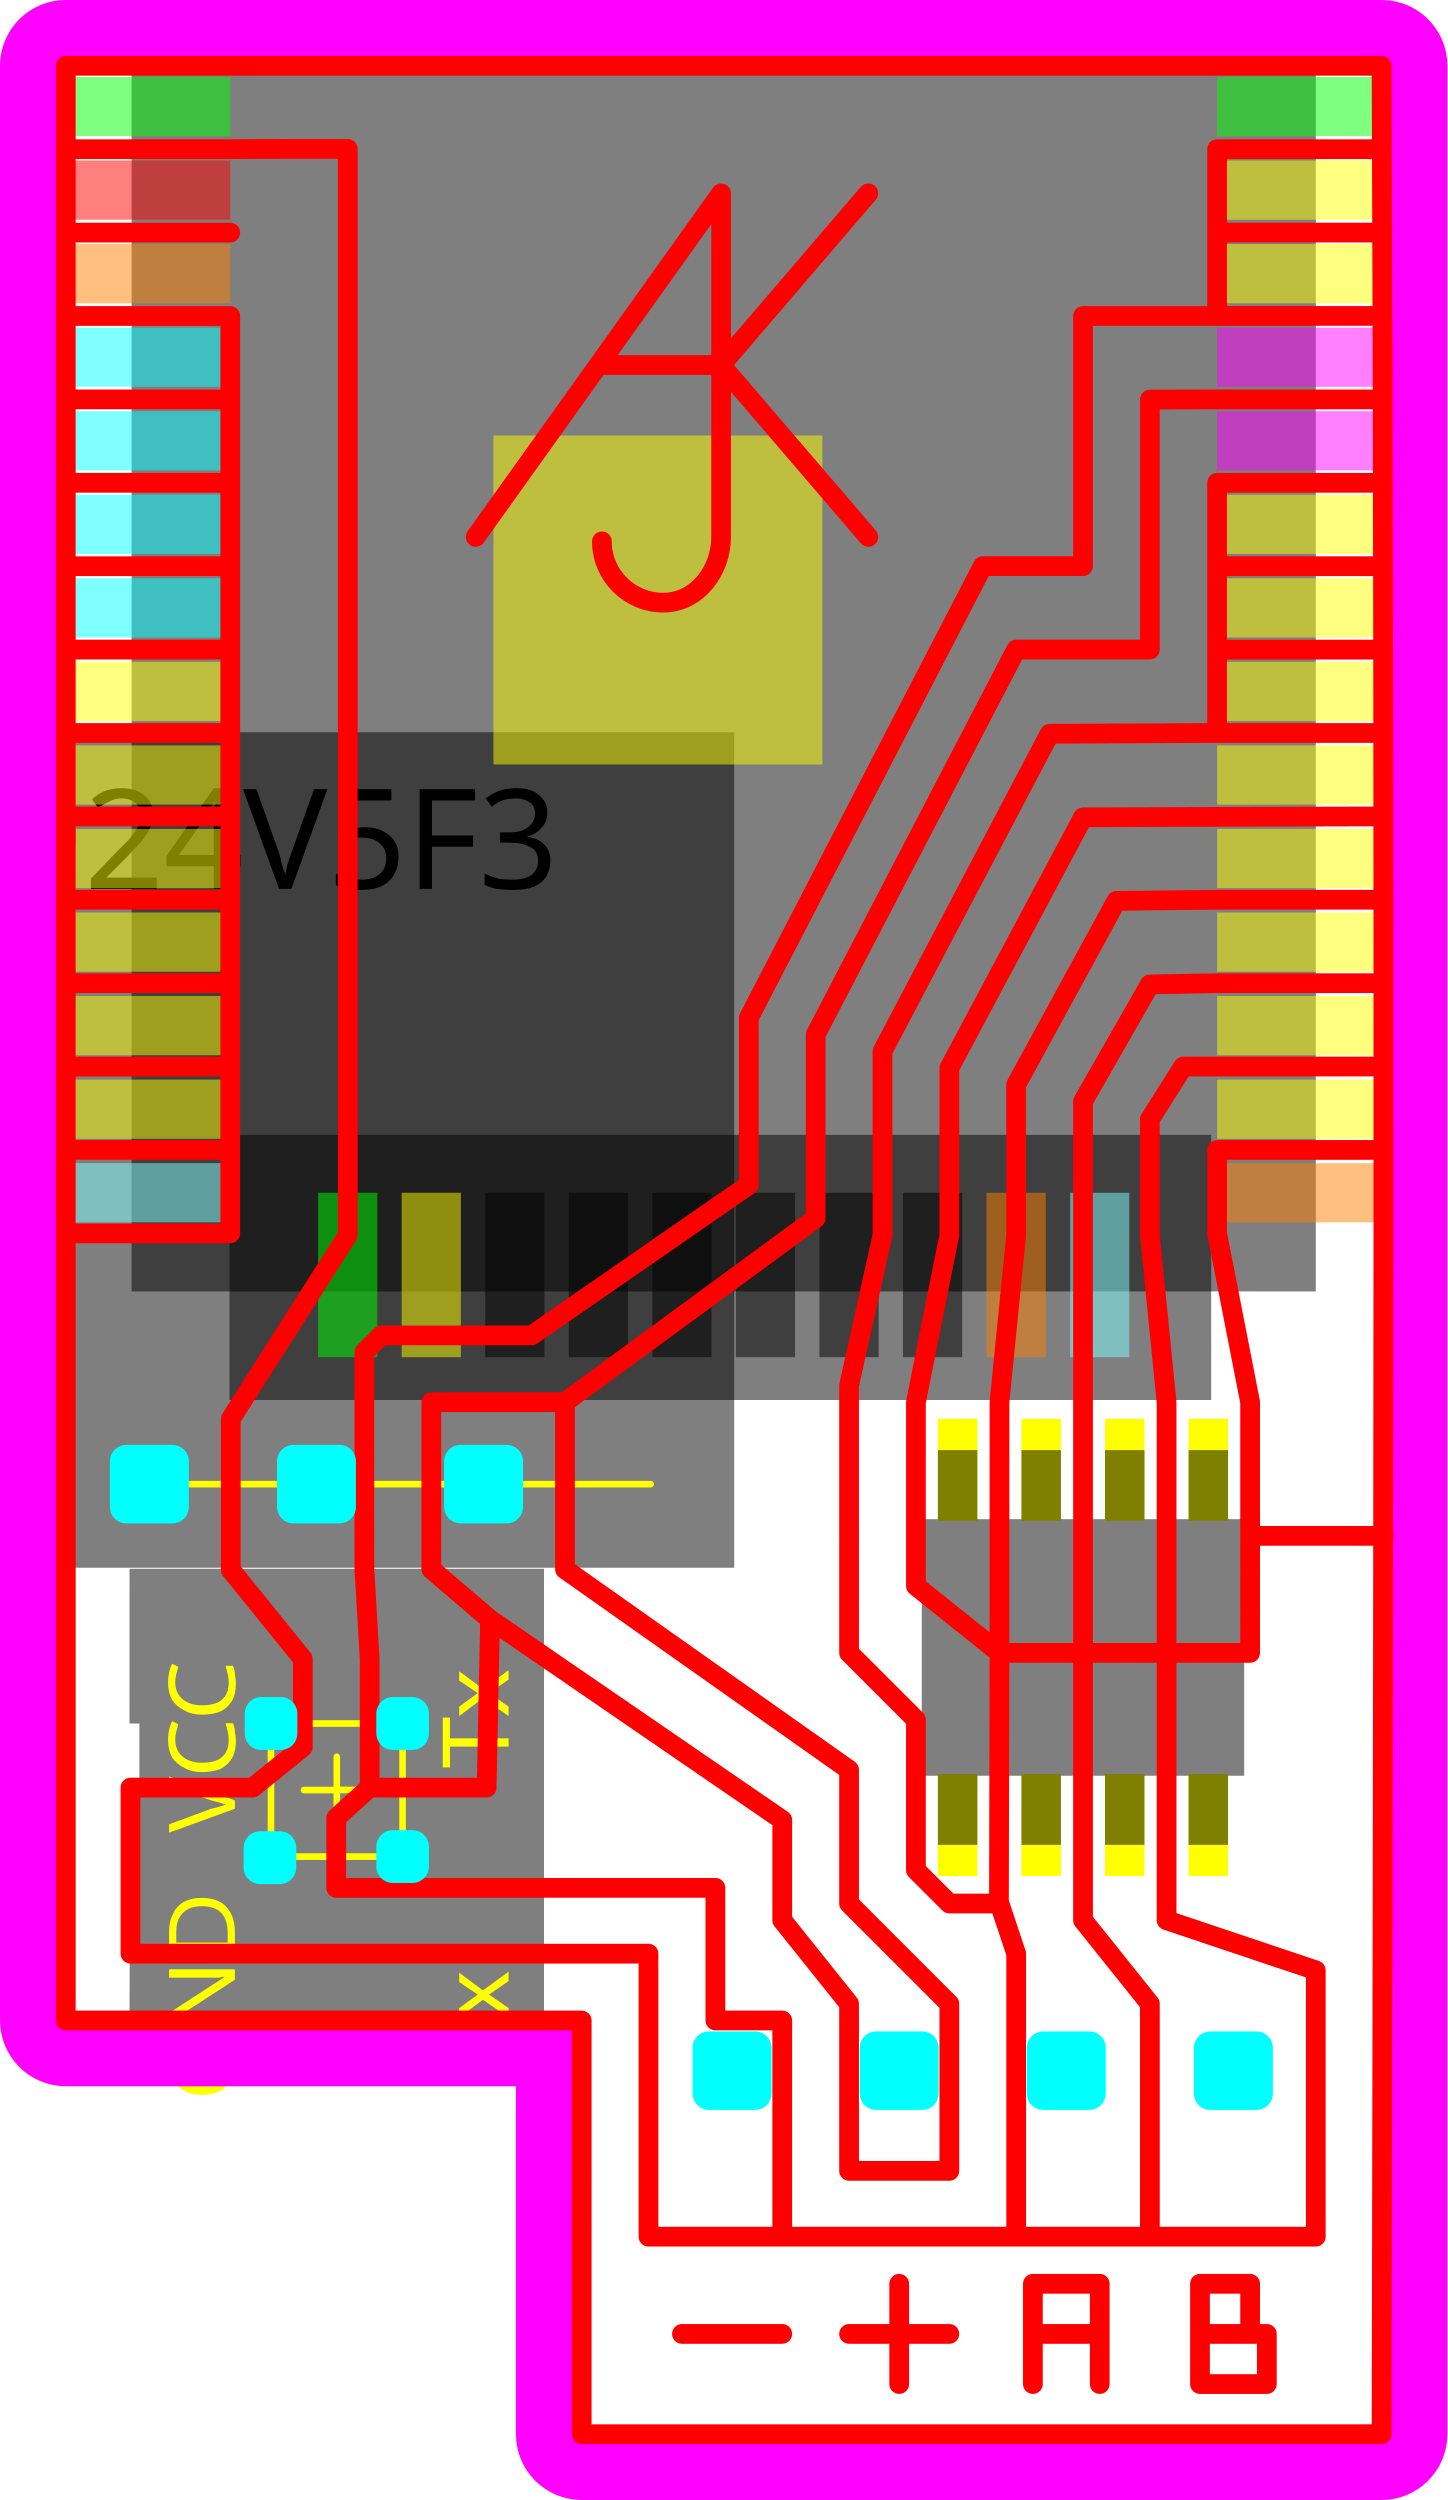
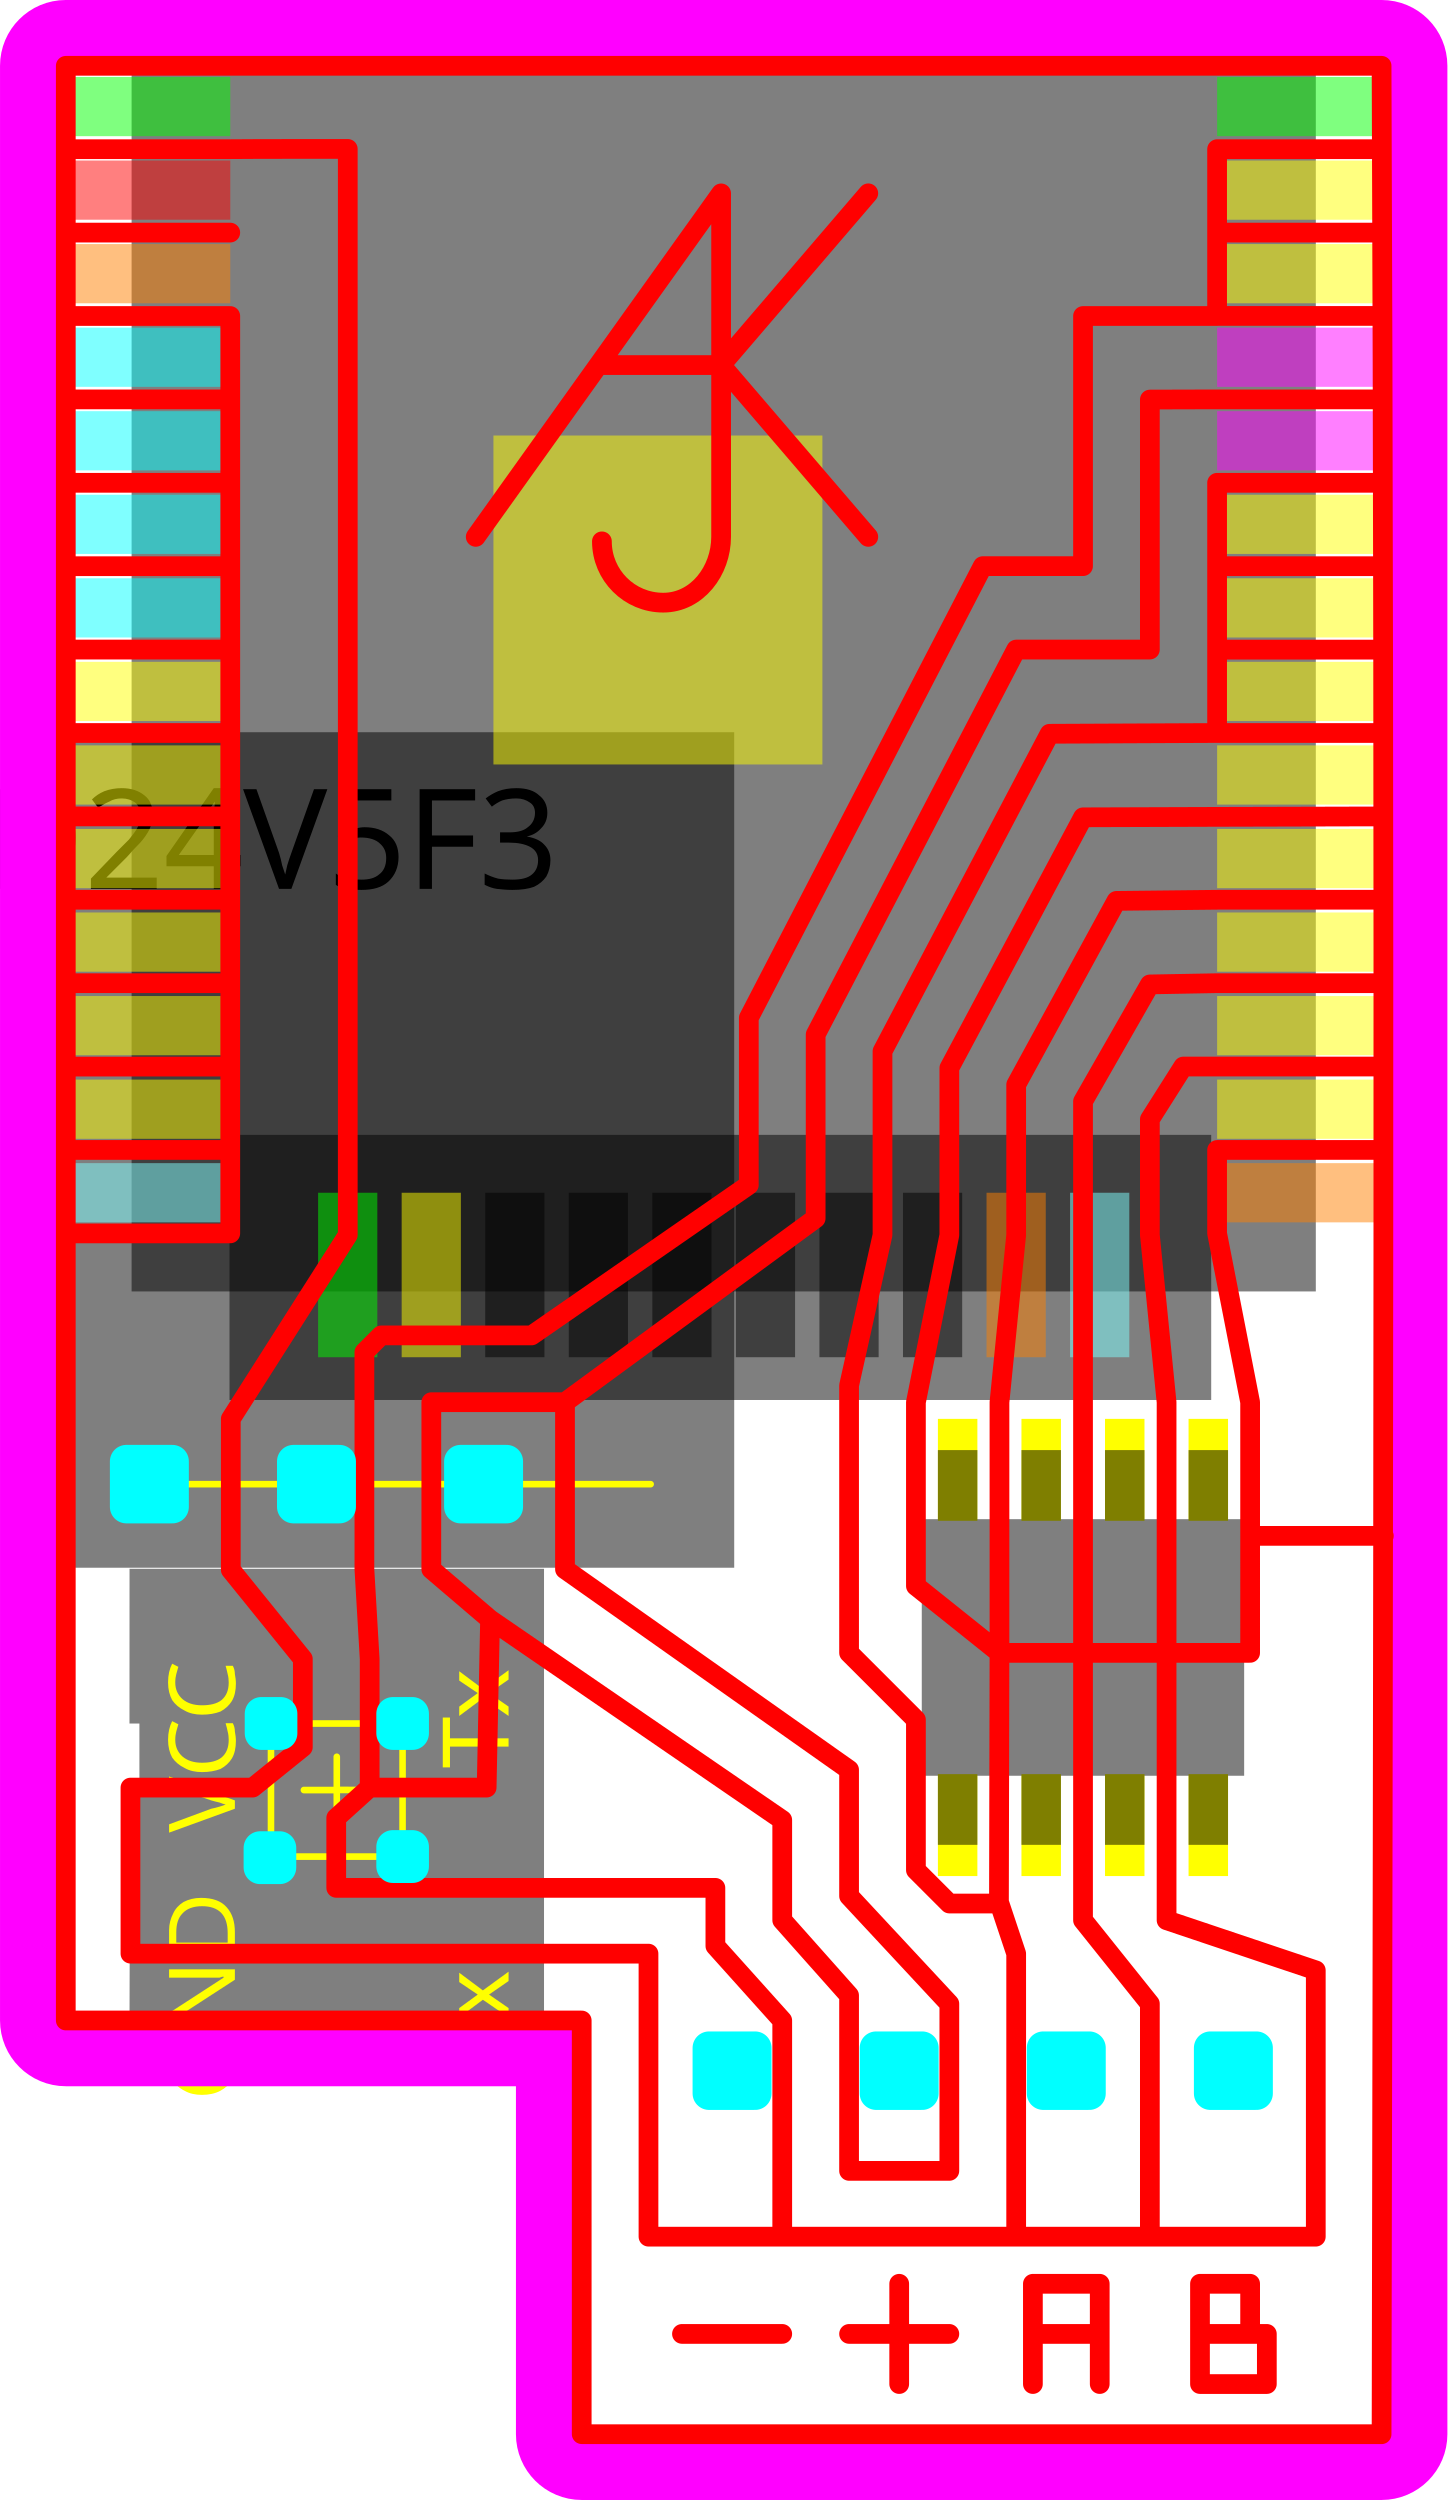
<svg xmlns="http://www.w3.org/2000/svg" width="22mm" height="38mm" viewBox="0 0 22 38" version="1.1" id="svg926">
  <defs id="defs920" />
  <g id="layer6" style="display:inline" transform="translate(3.654297,2.298828)">
    <rect style="fill:#000000;fill-opacity:0.502;stroke:none;stroke-width:0.337;stroke-linecap:round;stroke-linejoin:round;stroke-miterlimit:4;stroke-dasharray:none;stroke-opacity:1" id="rect1434" width="14.922" height="4.03" x="-0.166" y="14.951" />
    <g transform="translate(-15.3543,-79.88925)" id="layer1-1">
      <rect y="88.72" x="12.7" height="12.7" width="10.16" id="rect817" style="opacity:1;fill:#000000;fill-opacity:0.502;fill-rule:evenodd;stroke:none;stroke-width:0.1;stroke-linecap:round;stroke-linejoin:round;stroke-miterlimit:4;stroke-dasharray:none;stroke-dashoffset:0;stroke-opacity:1" />
      <path id="path831" d="m 13.97,100.15 h 2.54 2.54 2.54" style="opacity:1;fill:none;fill-opacity:0.502;fill-rule:evenodd;stroke:#ffff00;stroke-width:0.1;stroke-linecap:round;stroke-linejoin:round;stroke-miterlimit:4;stroke-dasharray:none;stroke-dashoffset:0;stroke-opacity:1" />
      <text id="text835" y="91.103" x="17.734" style="font-style:normal;font-variant:normal;font-weight:normal;font-stretch:normal;font-size:2.117px;line-height:125%;font-family:Raleway;-inkscape-font-specification:'Raleway, Normal';font-variant-ligatures:normal;font-variant-caps:normal;font-variant-numeric:normal;font-feature-settings:normal;text-align:center;letter-spacing:0px;word-spacing:0px;writing-mode:lr-tb;text-anchor:middle;fill:#000000;fill-opacity:1;stroke:none;stroke-width:0.265px;stroke-linecap:butt;stroke-linejoin:miter;stroke-opacity:1" xml:space="preserve">
        <tspan style="font-style:normal;font-variant:normal;font-weight:normal;font-stretch:normal;font-size:2.117px;font-family:Raleway;-inkscape-font-specification:'Raleway, Normal';font-variant-ligatures:normal;font-variant-caps:normal;font-variant-numeric:normal;font-feature-settings:normal;text-align:center;writing-mode:lr-tb;text-anchor:middle;stroke-width:0.265px" y="91.103" x="17.734" id="tspan833">D24V5F3</tspan>
      </text>
    </g>
    <text id="text1597" y="28.948" x="-14.374" style="font-style:normal;font-variant:normal;font-weight:normal;font-stretch:normal;font-size:1.411px;line-height:125%;font-family:FiveByNineJTD;-inkscape-font-specification:'FiveByNineJTD, Normal';font-variant-ligatures:normal;font-variant-caps:normal;font-variant-numeric:normal;font-feature-settings:normal;text-align:center;letter-spacing:0px;word-spacing:0px;writing-mode:lr-tb;text-anchor:middle;fill:#ffff00;fill-opacity:1;stroke:none;stroke-width:0.265px;stroke-linecap:butt;stroke-linejoin:miter;stroke-opacity:1" xml:space="preserve" transform="rotate(-90)">
      <tspan style="font-style:normal;font-variant:normal;font-weight:normal;font-stretch:normal;font-size:1.411px;font-family:FiveByNineJTD;-inkscape-font-specification:'FiveByNineJTD, Normal';font-variant-ligatures:normal;font-variant-caps:normal;font-variant-numeric:normal;font-feature-settings:normal;text-align:center;writing-mode:lr-tb;text-anchor:middle;fill:#ffff00;fill-opacity:1;stroke-width:0.265px" y="30.109" x="-14.374" id="tspan1595" />
    </text>
    <g transform="rotate(180,9.533401,58.61137)" id="layer1-0">
      <g id="g1249">
        <path id="path1215" d="m 4.355,96.405 v 1.55" style="opacity:1;fill:none;fill-opacity:0.502;fill-rule:evenodd;stroke:#ffff00;stroke-width:0.6;stroke-linecap:butt;stroke-linejoin:round;stroke-miterlimit:4;stroke-dasharray:none;stroke-dashoffset:0;stroke-opacity:1" />
        <path style="opacity:1;fill:none;fill-opacity:0.502;fill-rule:evenodd;stroke:#ffff00;stroke-width:0.6;stroke-linecap:butt;stroke-linejoin:round;stroke-miterlimit:4;stroke-dasharray:none;stroke-dashoffset:0;stroke-opacity:1" d="m 5.625,96.405 v 1.55" id="path1217" />
        <path id="path1219" d="m 6.895,96.405 v 1.55" style="opacity:1;fill:none;fill-opacity:0.502;fill-rule:evenodd;stroke:#ffff00;stroke-width:0.6;stroke-linecap:butt;stroke-linejoin:round;stroke-miterlimit:4;stroke-dasharray:none;stroke-dashoffset:0;stroke-opacity:1" />
        <path style="opacity:1;fill:none;fill-opacity:0.502;fill-rule:evenodd;stroke:#ffff00;stroke-width:0.6;stroke-linecap:butt;stroke-linejoin:round;stroke-miterlimit:4;stroke-dasharray:none;stroke-dashoffset:0;stroke-opacity:1" d="m 8.165,96.405 v 1.55" id="path1221" />
        <path style="opacity:1;fill:none;fill-opacity:0.502;fill-rule:evenodd;stroke:#ffff00;stroke-width:0.6;stroke-linecap:butt;stroke-linejoin:round;stroke-miterlimit:4;stroke-dasharray:none;stroke-dashoffset:0;stroke-opacity:1" d="m 4.355,91.005 v 1.55" id="path1223" />
        <path id="path1225" d="m 5.625,91.005 v 1.55" style="opacity:1;fill:none;fill-opacity:0.502;fill-rule:evenodd;stroke:#ffff00;stroke-width:0.6;stroke-linecap:butt;stroke-linejoin:round;stroke-miterlimit:4;stroke-dasharray:none;stroke-dashoffset:0;stroke-opacity:1" />
        <path style="opacity:1;fill:none;fill-opacity:0.502;fill-rule:evenodd;stroke:#ffff00;stroke-width:0.6;stroke-linecap:butt;stroke-linejoin:round;stroke-miterlimit:4;stroke-dasharray:none;stroke-dashoffset:0;stroke-opacity:1" d="m 6.895,91.005 v 1.55" id="path1227" />
        <path id="path1229" d="m 8.165,91.005 v 1.55" style="opacity:1;fill:none;fill-opacity:0.502;fill-rule:evenodd;stroke:#ffff00;stroke-width:0.6;stroke-linecap:butt;stroke-linejoin:round;stroke-miterlimit:4;stroke-dasharray:none;stroke-dashoffset:0;stroke-opacity:1" />
      </g>
      <path id="rect1149" d="m 0.926,1.795 v 3.969 H 0 V 20.504 h 0.926 v 3.969 H 3.193 v -3.969 h 2.533 v 3.969 h 2.268 v -3.969 h 2.531 v 3.969 h 2.268 v -3.969 h 2.533 v 3.969 h 2.268 v -3.969 h 0.926 V 5.764 H 17.594 v -3.969 h -2.268 v 3.969 h -2.533 v -3.969 h -2.268 v 3.969 H 7.994 v -3.969 H 5.727 v 3.969 H 3.193 v -3.969 z" style="opacity:1;fill:#000000;fill-opacity:0.502;fill-rule:evenodd;stroke:none;stroke-width:1.134;stroke-linecap:round;stroke-linejoin:round;stroke-miterlimit:4;stroke-dasharray:none;stroke-dashoffset:0;stroke-opacity:1" transform="matrix(0.2645833,0,0,0.2645833,3.81,91.005)" />
    </g>
    <g style="display:inline" id="layer4" transform="translate(-1.638634,-7.814222)" />
    <g style="display:inline" transform="matrix(0,-1.011295,1,0,-141.3303,55.02321)" id="layer1">
      <path id="rect818" d="m 26.452,139.645 2.325,0.006 v 0.144 h 2 v -0.151 l 2.325,0.001 v 6.3 h -6.65 z" style="opacity:1;fill:#000000;fill-opacity:0.502;fill-rule:evenodd;stroke:none;stroke-width:1;stroke-linecap:round;stroke-linejoin:round;stroke-miterlimit:4;stroke-dasharray:none;stroke-dashoffset:0;stroke-opacity:1" />
      <path d="m 29.777,142.295 v 0.5 h 0.5 m -1,0 h 0.502 l -0.002,0.5 m -1,-1.5 v 2 h 2 v -2 h -2" style="opacity:1;fill:none;fill-opacity:0.502;fill-rule:evenodd;stroke:#ffff00;stroke-width:0.1;stroke-linecap:round;stroke-linejoin:round;stroke-miterlimit:4;stroke-dasharray:none;stroke-dashoffset:0;stroke-opacity:1" id="path1638" />
      <text id="text1589" y="141.248" x="27.967" style="font-style:normal;font-variant:normal;font-weight:normal;font-stretch:normal;font-size:1.411px;line-height:125%;font-family:FiveByNineJTD;-inkscape-font-specification:'FiveByNineJTD, Normal';font-variant-ligatures:normal;font-variant-caps:normal;font-variant-numeric:normal;font-feature-settings:normal;text-align:center;letter-spacing:0px;word-spacing:0px;writing-mode:lr-tb;text-anchor:middle;fill:#ffff00;fill-opacity:1;stroke:none;stroke-width:0.265px;stroke-linecap:butt;stroke-linejoin:miter;stroke-opacity:1" xml:space="preserve">
        <tspan style="font-style:normal;font-variant:normal;font-weight:normal;font-stretch:normal;font-size:1.411px;font-family:FiveByNineJTD;-inkscape-font-specification:'FiveByNineJTD, Normal';font-variant-ligatures:normal;font-variant-caps:normal;font-variant-numeric:normal;font-feature-settings:normal;text-align:center;writing-mode:lr-tb;text-anchor:middle;fill:#ffff00;fill-opacity:1;stroke-width:0.265px" y="141.248" x="27.967" id="tspan1587">GND</tspan>
      </text>
      <text xml:space="preserve" style="font-style:normal;font-variant:normal;font-weight:normal;font-stretch:normal;font-size:1.411px;line-height:125%;font-family:FiveByNineJTD;-inkscape-font-specification:'FiveByNineJTD, Normal';font-variant-ligatures:normal;font-variant-caps:normal;font-variant-numeric:normal;font-feature-settings:normal;text-align:center;letter-spacing:0px;word-spacing:0px;writing-mode:lr-tb;text-anchor:middle;fill:#ffff00;fill-opacity:1;stroke:none;stroke-width:0.265px;stroke-linecap:butt;stroke-linejoin:miter;stroke-opacity:1" x="31.716" y="141.248" id="text1593">
        <tspan id="tspan1591" x="31.716" y="141.248" style="font-style:normal;font-variant:normal;font-weight:normal;font-stretch:normal;font-size:1.411px;font-family:FiveByNineJTD;-inkscape-font-specification:'FiveByNineJTD, Normal';font-variant-ligatures:normal;font-variant-caps:normal;font-variant-numeric:normal;font-feature-settings:normal;text-align:center;writing-mode:lr-tb;text-anchor:middle;fill:#ffff00;fill-opacity:1;stroke-width:0.265px">VCC</tspan>
      </text>
      <text xml:space="preserve" style="font-style:normal;font-variant:normal;font-weight:normal;font-stretch:normal;font-size:1.411px;line-height:125%;font-family:FiveByNineJTD;-inkscape-font-specification:'FiveByNineJTD, Normal';font-variant-ligatures:normal;font-variant-caps:normal;font-variant-numeric:normal;font-feature-settings:normal;text-align:center;letter-spacing:0px;word-spacing:0px;writing-mode:lr-tb;text-anchor:middle;fill:#ffff00;fill-opacity:1;stroke:none;stroke-width:0.265px;stroke-linecap:butt;stroke-linejoin:miter;stroke-opacity:1" x="32.138" y="145.408" id="text1597-2">
        <tspan id="tspan1595-3" x="32.138" y="145.408" style="font-style:normal;font-variant:normal;font-weight:normal;font-stretch:normal;font-size:1.411px;font-family:FiveByNineJTD;-inkscape-font-specification:'FiveByNineJTD, Normal';font-variant-ligatures:normal;font-variant-caps:normal;font-variant-numeric:normal;font-feature-settings:normal;text-align:center;writing-mode:lr-tb;text-anchor:middle;fill:#ffff00;fill-opacity:1;stroke-width:0.265px">Tx</tspan>
      </text>
      <text id="text1601" y="145.408" x="27.545" style="font-style:normal;font-variant:normal;font-weight:normal;font-stretch:normal;font-size:1.411px;line-height:125%;font-family:FiveByNineJTD;-inkscape-font-specification:'FiveByNineJTD, Normal';font-variant-ligatures:normal;font-variant-caps:normal;font-variant-numeric:normal;font-feature-settings:normal;text-align:center;letter-spacing:0px;word-spacing:0px;writing-mode:lr-tb;text-anchor:middle;fill:#ffff00;fill-opacity:1;stroke:none;stroke-width:0.265px;stroke-linecap:butt;stroke-linejoin:miter;stroke-opacity:1" xml:space="preserve">
        <tspan style="font-style:normal;font-variant:normal;font-weight:normal;font-stretch:normal;font-size:1.411px;font-family:FiveByNineJTD;-inkscape-font-specification:'FiveByNineJTD, Normal';font-variant-ligatures:normal;font-variant-caps:normal;font-variant-numeric:normal;font-feature-settings:normal;text-align:center;writing-mode:lr-tb;text-anchor:middle;fill:#ffff00;fill-opacity:1;stroke-width:0.265px" y="145.408" x="27.545" id="tspan1599">Rx</tspan>
      </text>
    </g>
    <rect y="-8.169" x="-1.654" height="25.5" width="18" id="rect10" style="fill:#000000;fill-opacity:0.502;stroke:none;stroke-width:0.265" />
    <rect y="-1.129" x="-2.654" height="0.9" width="2.5" id="rect819" style="fill:#00ff00;fill-opacity:0.502;stroke:none;stroke-width:0.296" />
    <rect style="fill:#80ffff;fill-opacity:0.502;stroke:none;stroke-width:0.296" id="rect821" width="2.5" height="0.9" x="-2.654" y="15.381" />
    <rect y="14.111" x="-2.654" height="0.9" width="2.5" id="rect823" style="fill:#ffff00;fill-opacity:0.502;stroke:none;stroke-width:0.296" />
    <rect style="fill:#ffff00;fill-opacity:0.502;stroke:none;stroke-width:0.296" id="rect825" width="2.5" height="0.9" x="-2.654" y="12.841" />
    <rect y="11.571" x="-2.654" height="0.9" width="2.5" id="rect827" style="fill:#ffff00;fill-opacity:0.502;stroke:none;stroke-width:0.296" />
    <rect style="fill:#ffff00;fill-opacity:0.502;stroke:none;stroke-width:0.296" id="rect829" width="2.5" height="0.9" x="-2.654" y="10.301" />
    <rect y="9.031" x="-2.654" height="0.9" width="2.5" id="rect831" style="fill:#ffff00;fill-opacity:0.502;stroke:none;stroke-width:0.296" />
    <rect style="fill:#ffff00;fill-opacity:0.502;stroke:none;stroke-width:0.296" id="rect833" width="2.5" height="0.9" x="-2.654" y="7.761" />
    <rect y="6.491" x="-2.654" height="0.9" width="2.5" id="rect835" style="fill:#00ffff;fill-opacity:0.502;stroke:none;stroke-width:0.296" />
    <rect style="fill:#00ffff;fill-opacity:0.502;stroke:none;stroke-width:0.296" id="rect837" width="2.5" height="0.9" x="-2.654" y="5.221" />
    <rect y="3.951" x="-2.654" height="0.9" width="2.5" id="rect839" style="fill:#00ffff;fill-opacity:0.502;stroke:none;stroke-width:0.296" />
    <rect style="fill:#00ffff;fill-opacity:0.502;stroke:none;stroke-width:0.296" id="rect841" width="2.5" height="0.9" x="-2.654" y="2.681" />
    <rect y="1.411" x="-2.654" height="0.9" width="2.5" id="rect843" style="fill:#ff8000;fill-opacity:0.502;stroke:none;stroke-width:0.296" />
    <rect style="fill:#ff0000;fill-opacity:0.502;stroke:none;stroke-width:0.296" id="rect845" width="2.5" height="0.9" x="-2.654" y="0.141" />
    <rect style="fill:#00ff00;fill-opacity:0.502;stroke:none;stroke-width:0.296" id="rect867" width="2.5" height="0.9" x="14.846" y="-1.129" />
    <rect y="15.381" x="14.846" height="0.9" width="2.5" id="rect869" style="fill:#ff8000;fill-opacity:0.502;stroke:none;stroke-width:0.296" />
    <rect style="fill:#ffff00;fill-opacity:0.502;stroke:none;stroke-width:0.296" id="rect871" width="2.5" height="0.9" x="14.846" y="14.111" />
    <rect y="12.841" x="14.846" height="0.9" width="2.5" id="rect873" style="fill:#ffff00;fill-opacity:0.502;stroke:none;stroke-width:0.296" />
    <rect style="fill:#ffff00;fill-opacity:0.502;stroke:none;stroke-width:0.296" id="rect875" width="2.5" height="0.9" x="14.846" y="11.571" />
    <rect y="10.301" x="14.846" height="0.9" width="2.5" id="rect877" style="fill:#ffff00;fill-opacity:0.502;stroke:none;stroke-width:0.296" />
    <rect style="fill:#ffff00;fill-opacity:0.502;stroke:none;stroke-width:0.296" id="rect879" width="2.5" height="0.9" x="14.846" y="9.031" />
    <rect y="7.761" x="14.846" height="0.9" width="2.5" id="rect881" style="fill:#ffff00;fill-opacity:0.502;stroke:none;stroke-width:0.296" />
    <rect style="fill:#ffff00;fill-opacity:0.502;stroke:none;stroke-width:0.296" id="rect883" width="2.5" height="0.9" x="14.846" y="6.491" />
    <rect y="5.221" x="14.846" height="0.9" width="2.5" id="rect885" style="fill:#ffff00;fill-opacity:0.502;stroke:none;stroke-width:0.296" />
    <rect style="fill:#ff00ff;fill-opacity:0.502;stroke:none;stroke-width:0.296" id="rect887" width="2.5" height="0.9" x="14.846" y="3.951" />
    <rect y="2.681" x="14.846" height="0.9" width="2.5" id="rect889" style="fill:#ff00ff;fill-opacity:0.502;stroke:none;stroke-width:0.296" />
    <rect style="fill:#ffff00;fill-opacity:0.502;stroke:none;stroke-width:0.296" id="rect891" width="2.5" height="0.9" x="14.846" y="1.411" />
    <rect y="0.141" x="14.846" height="0.9" width="2.5" id="rect893" style="fill:#ffff00;fill-opacity:0.502;stroke:none;stroke-width:0.296" />
    <rect transform="rotate(90)" style="fill:#00ff00;fill-opacity:0.502;stroke:none;stroke-width:0.296" id="rect899" width="2.5" height="0.9" x="15.831" y="-2.081" />
    <rect transform="rotate(90)" y="-3.351" x="15.831" height="0.9" width="2.5" id="rect901" style="fill:#ffff00;fill-opacity:0.502;stroke:none;stroke-width:0.296" />
    <rect transform="rotate(90)" style="fill:#000000;fill-opacity:0.502;stroke:none;stroke-width:0.296" id="rect903" width="2.5" height="0.9" x="15.831" y="-4.621" />
    <rect transform="rotate(90)" y="-5.891" x="15.831" height="0.9" width="2.5" id="rect905" style="fill:#000000;fill-opacity:0.502;stroke:none;stroke-width:0.296" />
    <rect transform="rotate(90)" style="fill:#000000;fill-opacity:0.502;stroke:none;stroke-width:0.296" id="rect907" width="2.5" height="0.9" x="15.831" y="-7.161" />
    <rect transform="rotate(90)" y="-8.431" x="15.831" height="0.9" width="2.5" id="rect909" style="fill:#000000;fill-opacity:0.502;stroke:none;stroke-width:0.296" />
    <rect transform="rotate(90)" style="fill:#000000;fill-opacity:0.502;stroke:none;stroke-width:0.296" id="rect911" width="2.5" height="0.9" x="15.831" y="-9.701" />
    <rect transform="rotate(90)" y="-10.971" x="15.831" height="0.9" width="2.5" id="rect913" style="fill:#000000;fill-opacity:0.502;stroke:none;stroke-width:0.296" />
    <rect transform="rotate(90)" style="fill:#ff8000;fill-opacity:0.502;stroke:none;stroke-width:0.296" id="rect915" width="2.5" height="0.9" x="15.831" y="-12.241" />
    <rect transform="rotate(90)" y="-13.511" x="15.831" height="0.9" width="2.5" id="rect917" style="fill:#80ffff;fill-opacity:0.502;stroke:none;stroke-width:0.296" />
    <rect y="4.321" x="3.846" height="5" width="5" id="rect946" style="fill:#ffff00;fill-opacity:0.502;stroke:none;stroke-width:0.41" />
    <text id="text4848" y="-3.375" x="7.352" style="font-style:normal;font-variant:normal;font-weight:normal;font-stretch:normal;font-size:4.939px;line-height:1.25;font-family:sans-serif;-inkscape-font-specification:'sans-serif, Normal';font-variant-ligatures:normal;font-variant-caps:normal;font-variant-numeric:normal;font-feature-settings:normal;text-align:center;letter-spacing:0px;word-spacing:0px;writing-mode:lr-tb;text-anchor:middle;fill:#000000;fill-opacity:1;stroke:none;stroke-width:0.265" xml:space="preserve">
      <tspan style="font-style:normal;font-variant:normal;font-weight:normal;font-stretch:normal;font-size:4.939px;font-family:sans-serif;-inkscape-font-specification:'sans-serif, Normal';font-variant-ligatures:normal;font-variant-caps:normal;font-variant-numeric:normal;font-feature-settings:normal;text-align:center;writing-mode:lr-tb;text-anchor:middle;stroke-width:0.265" y="-3.375" x="7.352" id="tspan4846">ESP32</tspan>
    </text>
  </g>
  <g id="edge" style="display:inline" transform="translate(3.654297,2.298828)">
    <path style="color:#000000;font-style:normal;font-variant:normal;font-weight:normal;font-stretch:normal;font-size:medium;line-height:normal;font-family:sans-serif;font-variant-ligatures:normal;font-variant-position:normal;font-variant-caps:normal;font-variant-numeric:normal;font-variant-alternates:normal;font-feature-settings:normal;text-indent:0;text-align:start;text-decoration:none;text-decoration-line:none;text-decoration-style:solid;text-decoration-color:#000000;letter-spacing:normal;word-spacing:normal;text-transform:none;writing-mode:lr-tb;direction:ltr;text-orientation:mixed;dominant-baseline:auto;baseline-shift:baseline;text-anchor:start;white-space:normal;shape-padding:0;clip-rule:nonzero;display:inline;overflow:visible;visibility:visible;opacity:1;isolation:auto;mix-blend-mode:normal;color-interpolation:sRGB;color-interpolation-filters:linearRGB;solid-color:#000000;solid-opacity:1;vector-effect:none;fill:none;fill-opacity:1;fill-rule:nonzero;stroke:#ff00ff;stroke-width:1;stroke-linecap:round;stroke-linejoin:round;stroke-miterlimit:4;stroke-dasharray:none;stroke-dashoffset:0;stroke-opacity:1;color-rendering:auto;image-rendering:auto;shape-rendering:auto;text-rendering:auto;enable-background:accumulate" d="m -2.654,-1.799 a 0.5,0.5 0 0 0 -0.5,0.5 V 28.412 a 0.5,0.5 0 0 0 0.5,0.5 H 4.688 v 5.789 a 0.5,0.5 0 0 0 0.5,0.5 h 12.158 a 0.5,0.5 0 0 0 0.5,-0.5 V -1.299 a 0.5,0.5 0 0 0 -0.5,-0.5 z" id="path932" />
  </g>
  <g id="layer2" style="display:inline" transform="translate(2.74696,17.51441)">
    <g id="g993" transform="translate(7.306204,-20.71982)" />
    <g transform="rotate(90,5.650503,16.0582)" id="g1053" />
    <g id="g1091" transform="translate(25.1062,-20.71982)" />
    <g transform="matrix(0.6593814,0,0,0.6593814,-6.897141,-185.2828)" id="layer1-0-7" style="fill:#000000;fill-opacity:0.502;stroke:#ff0000;stroke-width:0.455;stroke-miterlimit:4;stroke-dasharray:none;stroke-opacity:1" />
    <g transform="matrix(0.5473464,0,0,0.5473464,-4.794936,-157.4643)" id="layer1-9" style="stroke:#ff0000;stroke-width:0.548;stroke-miterlimit:4;stroke-dasharray:none;stroke-opacity:1" />
    <g style="display:inline" id="layer2-3" transform="translate(-0.7469596,-23.21481)" />
    <g id="g4125" transform="matrix(1.053068,0,0,1.053068,149.3773,-16.92275)">
      <g transform="translate(6.809141,11.74405)" style="display:inline;opacity:1" id="layer6-2" />
      <g transform="translate(6.809141,11.74405)" style="display:inline;opacity:1" id="layer3" />
      <g style="display:inline;opacity:1" transform="translate(8.619141,3.289063)" id="layer2-39" />
      <g transform="translate(6.809141,11.74405)" style="display:inline" id="layer7" />
      <g transform="translate(6.809141,11.74405)" style="display:inline" id="layer4-9">
        <g style="stroke:#00ffff;stroke-opacity:1" transform="translate(3.405002,-9.134995)" id="g940-7" />
        <g style="stroke:#00ffff;stroke-opacity:1" transform="rotate(-180,36.2725,8.835006)" id="g1229" />
        <g style="stroke:#00ffff;stroke-opacity:1" transform="rotate(-90,11.72751,4.247507)" id="g942-0" />
        <g style="stroke:#00ffff;stroke-opacity:1" id="g915" transform="rotate(-180,31.22625,8.835006)" />
        <g style="stroke:#00ffff;stroke-opacity:1" transform="rotate(-180,26.18,8.835006)" id="g924-3" />
        <g style="stroke:#00ffff;stroke-opacity:1" id="g941" transform="translate(19.24001,1.37501)" />
        <g style="stroke:#00ffff;stroke-opacity:1" id="g925">
          <g style="stroke:#00ffff;stroke-opacity:1" id="g954" transform="rotate(-90,22.0375,-8.9375)" />
          <g style="stroke:#00ffff;stroke-opacity:1" transform="rotate(-90,23.3075,-10.2075)" id="g964" />
        </g>
        <g style="stroke:#00ffff;stroke-opacity:1" transform="translate(-0.2700745,-0.1467824)" id="g1033" />
      </g>
    </g>
-     <path id="path928" style="opacity:1;fill:none;fill-opacity:0.502;fill-rule:evenodd;stroke:#ff0000;stroke-width:0.3;stroke-linecap:round;stroke-linejoin:round;stroke-miterlimit:4;stroke-dasharray:none;stroke-dashoffset:0;stroke-opacity:1" d="m 9.143,16.483 v -3.286 h -1.016 V 11.181 H 2.364 v -1.064 l 0.508,-0.46 V 7.701 l -0.08,-1.361 -2.99e-5,-3.302 0.254,-0.254 H 5.333 L 8.635,0.497 V -2.043 l 3.556,-6.866 h 1.524 v -3.802 h 2.032 M 5.841,3.799 9.651,1.005 l 0,-2.794 3.048,-5.852 h 2.032 v -3.8 l 1.022,-0.003 m 2.5,1.268 h -2.5 l 7.5e-5,3.803 m 2.5,-5.071 H 15.753 M 2.872,9.657 h 1.778 l 0.052,-2.556 M 18.287,5.831 h -2.032 M 18.253,-2.57 h -2.5 l -1.022,0.019 -1.016,1.778 V 1.259 l -2e-6,2.54 -4e-6,3.794 -7e-6,4.08 1.016,1.27 v 3.54 M -1.747,-15.247 h 2.5 c 0.262,-0.004 1.786,-0.004 1.786,-0.004 V 1.259 L 0.761,4.053 V 6.347 L 1.856,7.701 v 1.341 l -0.762,0.615 h -1.858 v 2.524 l 7.874,10e-7 v 4.302 H 17.253 v -4.048 l -2.268,-0.762 2.3e-5,-4.064 1.9e-5,-3.81 -0.254,-2.54 v -1.76 l 0.508,-0.802 h 0.514 2.5 m 0,-13.944 h -2.5 v 2.535 h 2.5 M 15.753,-3.838 h 2.5 m 0,23.323 H 6.095 l 4.22e-5,-6.288 -7.842,6e-6 V -16.514 H 0.753 15.753 18.253 c 0.049,12.133 0.023,23.867 0,36 z M 7.619,17.961 h 1.524 m 1.016,0 h 1.524 m -0.762,-0.762 v 1.524 m 2.032,0 v -1.524 h 1.016 v 1.524 m -1.016,-0.762 h 1.016 m 1.524,0 h 1.016 v 0.762 h -1.016 v -1.524 h 0.762 v 0.762 M -1.747,1.233 H 0.753 V -12.711 H -1.747 m 0,-1.268 h 2.5 m -2.5,2.535 h 2.5 m -2.5,1.268 h 2.5 m -2.5,1.268 H 0.753 M -1.747,-7.641 H 0.753 M -1.747,-6.373 H 0.753 M -1.747,-5.105 H 0.753 M -1.747,-3.838 H 0.753 M -1.747,-2.57 H 0.753 M -1.747,-1.302 H 0.753 M -1.747,-0.035 H 0.753 M 15.753,-13.979 h 2.5 m -2.5,5.071 h 2.5 m -2.5,1.268 h 2.5 m 4.3e-5,2.535 -2.503,0.007 -2.035,0.007 -2.032,3.81 v 2.54 l -0.508,2.54 v 2.794 l 1.27,1.016 3.81,-3e-7 -4.3e-5,-3.81 -0.502,-2.566 v -1.268 h 2.5 M 15.753,-3.838 l -1.53,0.017 -1.524,2.794 v 2.286 l -0.254,2.54 2e-6,3.81 -0.008,3.81 h -0.754 l -0.508,-0.508 V 8.625 l -1.016,-1.016 -4.3e-5,-4.064 0.508,-2.286 V -1.535 l 2.54,-4.826 2.546,-0.012 h 2.5 m -5.808,17.792 0.254,0.762 2.9e-5,4.302 M 3.809,3.799 l 2.032,-10e-8 v 2.54 l 4.318,3.048 v 2.032 l 1.524,1.524 v 2.54 h -1.524 v -2.54 L 9.143,11.673 v -1.524 L 4.702,7.101 3.809,6.339 Z M 8.213,-11.965 H 6.349 m 4.102,-2.611 -2.238,2.611 2.238,2.611 m -5.967,0 3.73,-5.221 v 5.221 c 0,0.515 -0.365,1 -0.88,1 -0.515,0 -0.932,-0.417 -0.932,-0.932" />
+     <path id="path928" style="opacity:1;fill:none;fill-opacity:0.502;fill-rule:evenodd;stroke:#ff0000;stroke-width:0.3;stroke-linecap:round;stroke-linejoin:round;stroke-miterlimit:4;stroke-dasharray:none;stroke-dashoffset:0;stroke-opacity:1" d="m 9.143,16.483 v -3.286 l -1.016,-1.132 -1.8e-6,-0.884 H 2.364 v -1.064 l 0.508,-0.46 V 7.701 l -0.08,-1.361 -2.99e-5,-3.302 0.254,-0.254 H 5.333 L 8.635,0.497 V -2.043 l 3.556,-6.866 h 1.524 v -3.802 h 2.032 M 5.841,3.799 9.651,1.005 v -2.794 l 3.048,-5.852 h 2.032 v -3.8 l 1.022,-0.003 m 2.5,1.268 h -2.5 l 7.5e-5,3.803 m 2.5,-5.071 H 15.753 M 2.872,9.657 h 1.778 l 0.052,-2.556 M 18.287,5.831 h -2.032 M 18.253,-2.57 h -2.5 l -1.022,0.019 -1.016,1.778 V 1.259 l -2e-6,2.54 -4e-6,3.794 -7e-6,4.08 1.016,1.27 v 3.54 M -1.747,-15.247 h 2.5 c 0.262,-0.004 1.786,-0.004 1.786,-0.004 V 1.259 L 0.761,4.053 V 6.347 L 1.856,7.701 v 1.341 l -0.762,0.615 h -1.858 v 2.524 l 7.874,10e-7 v 4.302 H 17.253 v -4.048 l -2.268,-0.762 2.3e-5,-4.064 1.9e-5,-3.81 -0.254,-2.54 v -1.76 l 0.508,-0.802 h 0.514 2.5 m 0,-13.944 h -2.5 v 2.535 h 2.5 M 15.753,-3.838 h 2.5 m 0,23.323 H 6.095 l 4.22e-5,-6.288 -7.842,6e-6 V -16.514 H 0.753 15.753 18.253 c 0.049,12.133 0.023,23.867 0,36 z M 7.619,17.961 h 1.524 m 1.016,0 h 1.524 m -0.762,-0.762 v 1.524 m 2.032,0 v -1.524 h 1.016 v 1.524 m -1.016,-0.762 h 1.016 m 1.524,0 h 1.016 v 0.762 h -1.016 v -1.524 h 0.762 v 0.762 M -1.747,1.233 H 0.753 V -12.711 H -1.747 m 0,-1.268 h 2.5 m -2.5,2.535 h 2.5 m -2.5,1.268 h 2.5 m -2.5,1.268 H 0.753 M -1.747,-7.641 H 0.753 M -1.747,-6.373 H 0.753 M -1.747,-5.105 H 0.753 M -1.747,-3.838 H 0.753 M -1.747,-2.57 H 0.753 M -1.747,-1.302 H 0.753 M -1.747,-0.035 H 0.753 M 15.753,-13.979 h 2.5 m -2.5,5.071 h 2.5 m -2.5,1.268 h 2.5 m 4.3e-5,2.535 -2.503,0.007 -2.035,0.007 -2.032,3.81 v 2.54 l -0.508,2.54 v 2.794 l 1.27,1.016 3.81,-3e-7 -4.3e-5,-3.81 -0.502,-2.566 v -1.268 h 2.5 M 15.753,-3.838 l -1.53,0.017 -1.524,2.794 v 2.286 l -0.254,2.54 2e-6,3.81 -0.008,3.81 h -0.754 l -0.508,-0.508 V 8.625 l -1.016,-1.016 -4.3e-5,-4.064 0.508,-2.286 V -1.535 l 2.54,-4.826 2.546,-0.012 h 2.5 m -5.808,17.792 0.254,0.762 2.9e-5,4.302 M 3.809,3.799 l 2.032,-10e-8 v 2.54 l 4.318,3.048 v 1.918 l 1.524,1.638 v 2.54 h -1.524 l -2.9e-5,-2.667 -1.016,-1.143 v -1.524 L 4.702,7.101 3.809,6.339 Z M 8.213,-11.965 H 6.349 m 4.102,-2.611 -2.238,2.611 2.238,2.611 m -5.967,0 3.73,-5.221 v 5.221 c 0,0.515 -0.365,1 -0.88,1 -0.515,0 -0.932,-0.417 -0.932,-0.932" />
  </g>
  <g id="drill" style="display:inline" transform="translate(3.654297,2.298828)">
    <g id="g940" transform="matrix(1,0,0,-1,3.405002,44.69501)" />
    <g id="g927" transform="translate(0.5079995)">
      <path id="path915" d="m 6.965,29.175 0.35,-0.346 h -0.7 v 0.693 h 0.7 v -0.693" style="opacity:1;fill:none;fill-opacity:0.502;fill-rule:evenodd;stroke:#00ffff;stroke-width:0.5;stroke-linecap:round;stroke-linejoin:round;stroke-miterlimit:4;stroke-dasharray:none;stroke-dashoffset:0;stroke-opacity:1" />
      <path style="opacity:1;fill:none;fill-opacity:0.502;fill-rule:evenodd;stroke:#00ffff;stroke-width:0.5;stroke-linecap:round;stroke-linejoin:round;stroke-miterlimit:4;stroke-dasharray:none;stroke-dashoffset:0;stroke-opacity:1" d="m 9.505,29.175 0.35,-0.346 h -0.7 v 0.693 h 0.7 v -0.693" id="path917" />
      <path id="path919" d="m 12.045,29.175 0.35,-0.346 h -0.7 v 0.693 h 0.7 v -0.693" style="opacity:1;fill:none;fill-opacity:0.502;fill-rule:evenodd;stroke:#00ffff;stroke-width:0.5;stroke-linecap:round;stroke-linejoin:round;stroke-miterlimit:4;stroke-dasharray:none;stroke-dashoffset:0;stroke-opacity:1" />
      <path style="opacity:1;fill:none;fill-opacity:0.502;fill-rule:evenodd;stroke:#00ffff;stroke-width:0.5;stroke-linecap:round;stroke-linejoin:round;stroke-miterlimit:4;stroke-dasharray:none;stroke-dashoffset:0;stroke-opacity:1" d="m 14.585,29.175 0.35,-0.346 h -0.7 v 0.693 h 0.7 v -0.693" id="path921" />
    </g>
    <g transform="rotate(-180,5.330545,24.71774)" id="g924">
      <path style="opacity:1;fill:none;fill-opacity:0.502;fill-rule:evenodd;stroke:#00ffff;stroke-width:0.5;stroke-linecap:round;stroke-linejoin:round;stroke-miterlimit:4;stroke-dasharray:none;stroke-dashoffset:0;stroke-opacity:1" d="m 6.965,29.175 0.35,-0.346 h -0.7 v 0.693 h 0.7 v -0.693" id="path916" />
      <path id="path918" d="m 9.505,29.175 0.35,-0.346 h -0.7 v 0.693 h 0.7 v -0.693" style="opacity:1;fill:none;fill-opacity:0.502;fill-rule:evenodd;stroke:#00ffff;stroke-width:0.5;stroke-linecap:round;stroke-linejoin:round;stroke-miterlimit:4;stroke-dasharray:none;stroke-dashoffset:0;stroke-opacity:1" />
      <path style="opacity:1;fill:none;fill-opacity:0.502;fill-rule:evenodd;stroke:#00ffff;stroke-width:0.5;stroke-linecap:round;stroke-linejoin:round;stroke-miterlimit:4;stroke-dasharray:none;stroke-dashoffset:0;stroke-opacity:1" d="m 12.045,29.175 0.35,-0.346 h -0.7 v 0.693 h 0.7 v -0.693" id="path920" />
    </g>
    <g transform="matrix(1,0,0,1.011295,-29.63036,3.625786)" id="g942">
      <path style="opacity:1;fill:none;fill-opacity:0.502;fill-rule:evenodd;stroke:#00ffff;stroke-width:0.5;stroke-linecap:round;stroke-linejoin:round;stroke-miterlimit:4;stroke-dasharray:none;stroke-dashoffset:0;stroke-opacity:1" d="m 30.079,22.063 0.15,-0.147 h -0.3 v 0.294 h 0.3 v -0.294" id="path944" />
      <path id="path946" d="m 32.096,22.046 0.15,-0.147 h -0.3 v 0.294 h 0.3 V 21.899" style="opacity:1;fill:none;fill-opacity:0.502;fill-rule:evenodd;stroke:#00ffff;stroke-width:0.5;stroke-linecap:round;stroke-linejoin:round;stroke-miterlimit:4;stroke-dasharray:none;stroke-dashoffset:0;stroke-opacity:1" />
      <path style="opacity:1;fill:none;fill-opacity:0.502;fill-rule:evenodd;stroke:#00ffff;stroke-width:0.5;stroke-linecap:round;stroke-linejoin:round;stroke-miterlimit:4;stroke-dasharray:none;stroke-dashoffset:0;stroke-opacity:1" d="m 32.096,20.046 0.15,-0.147 h -0.3 v 0.294 h 0.3 V 19.899" id="path948" />
      <path id="path950" d="m 30.096,20.046 0.15,-0.147 h -0.3 v 0.294 h 0.3 V 19.899" style="opacity:1;fill:none;fill-opacity:0.502;fill-rule:evenodd;stroke:#00ffff;stroke-width:0.5;stroke-linecap:round;stroke-linejoin:round;stroke-miterlimit:4;stroke-dasharray:none;stroke-dashoffset:0;stroke-opacity:1" />
    </g>
  </g>
</svg>
